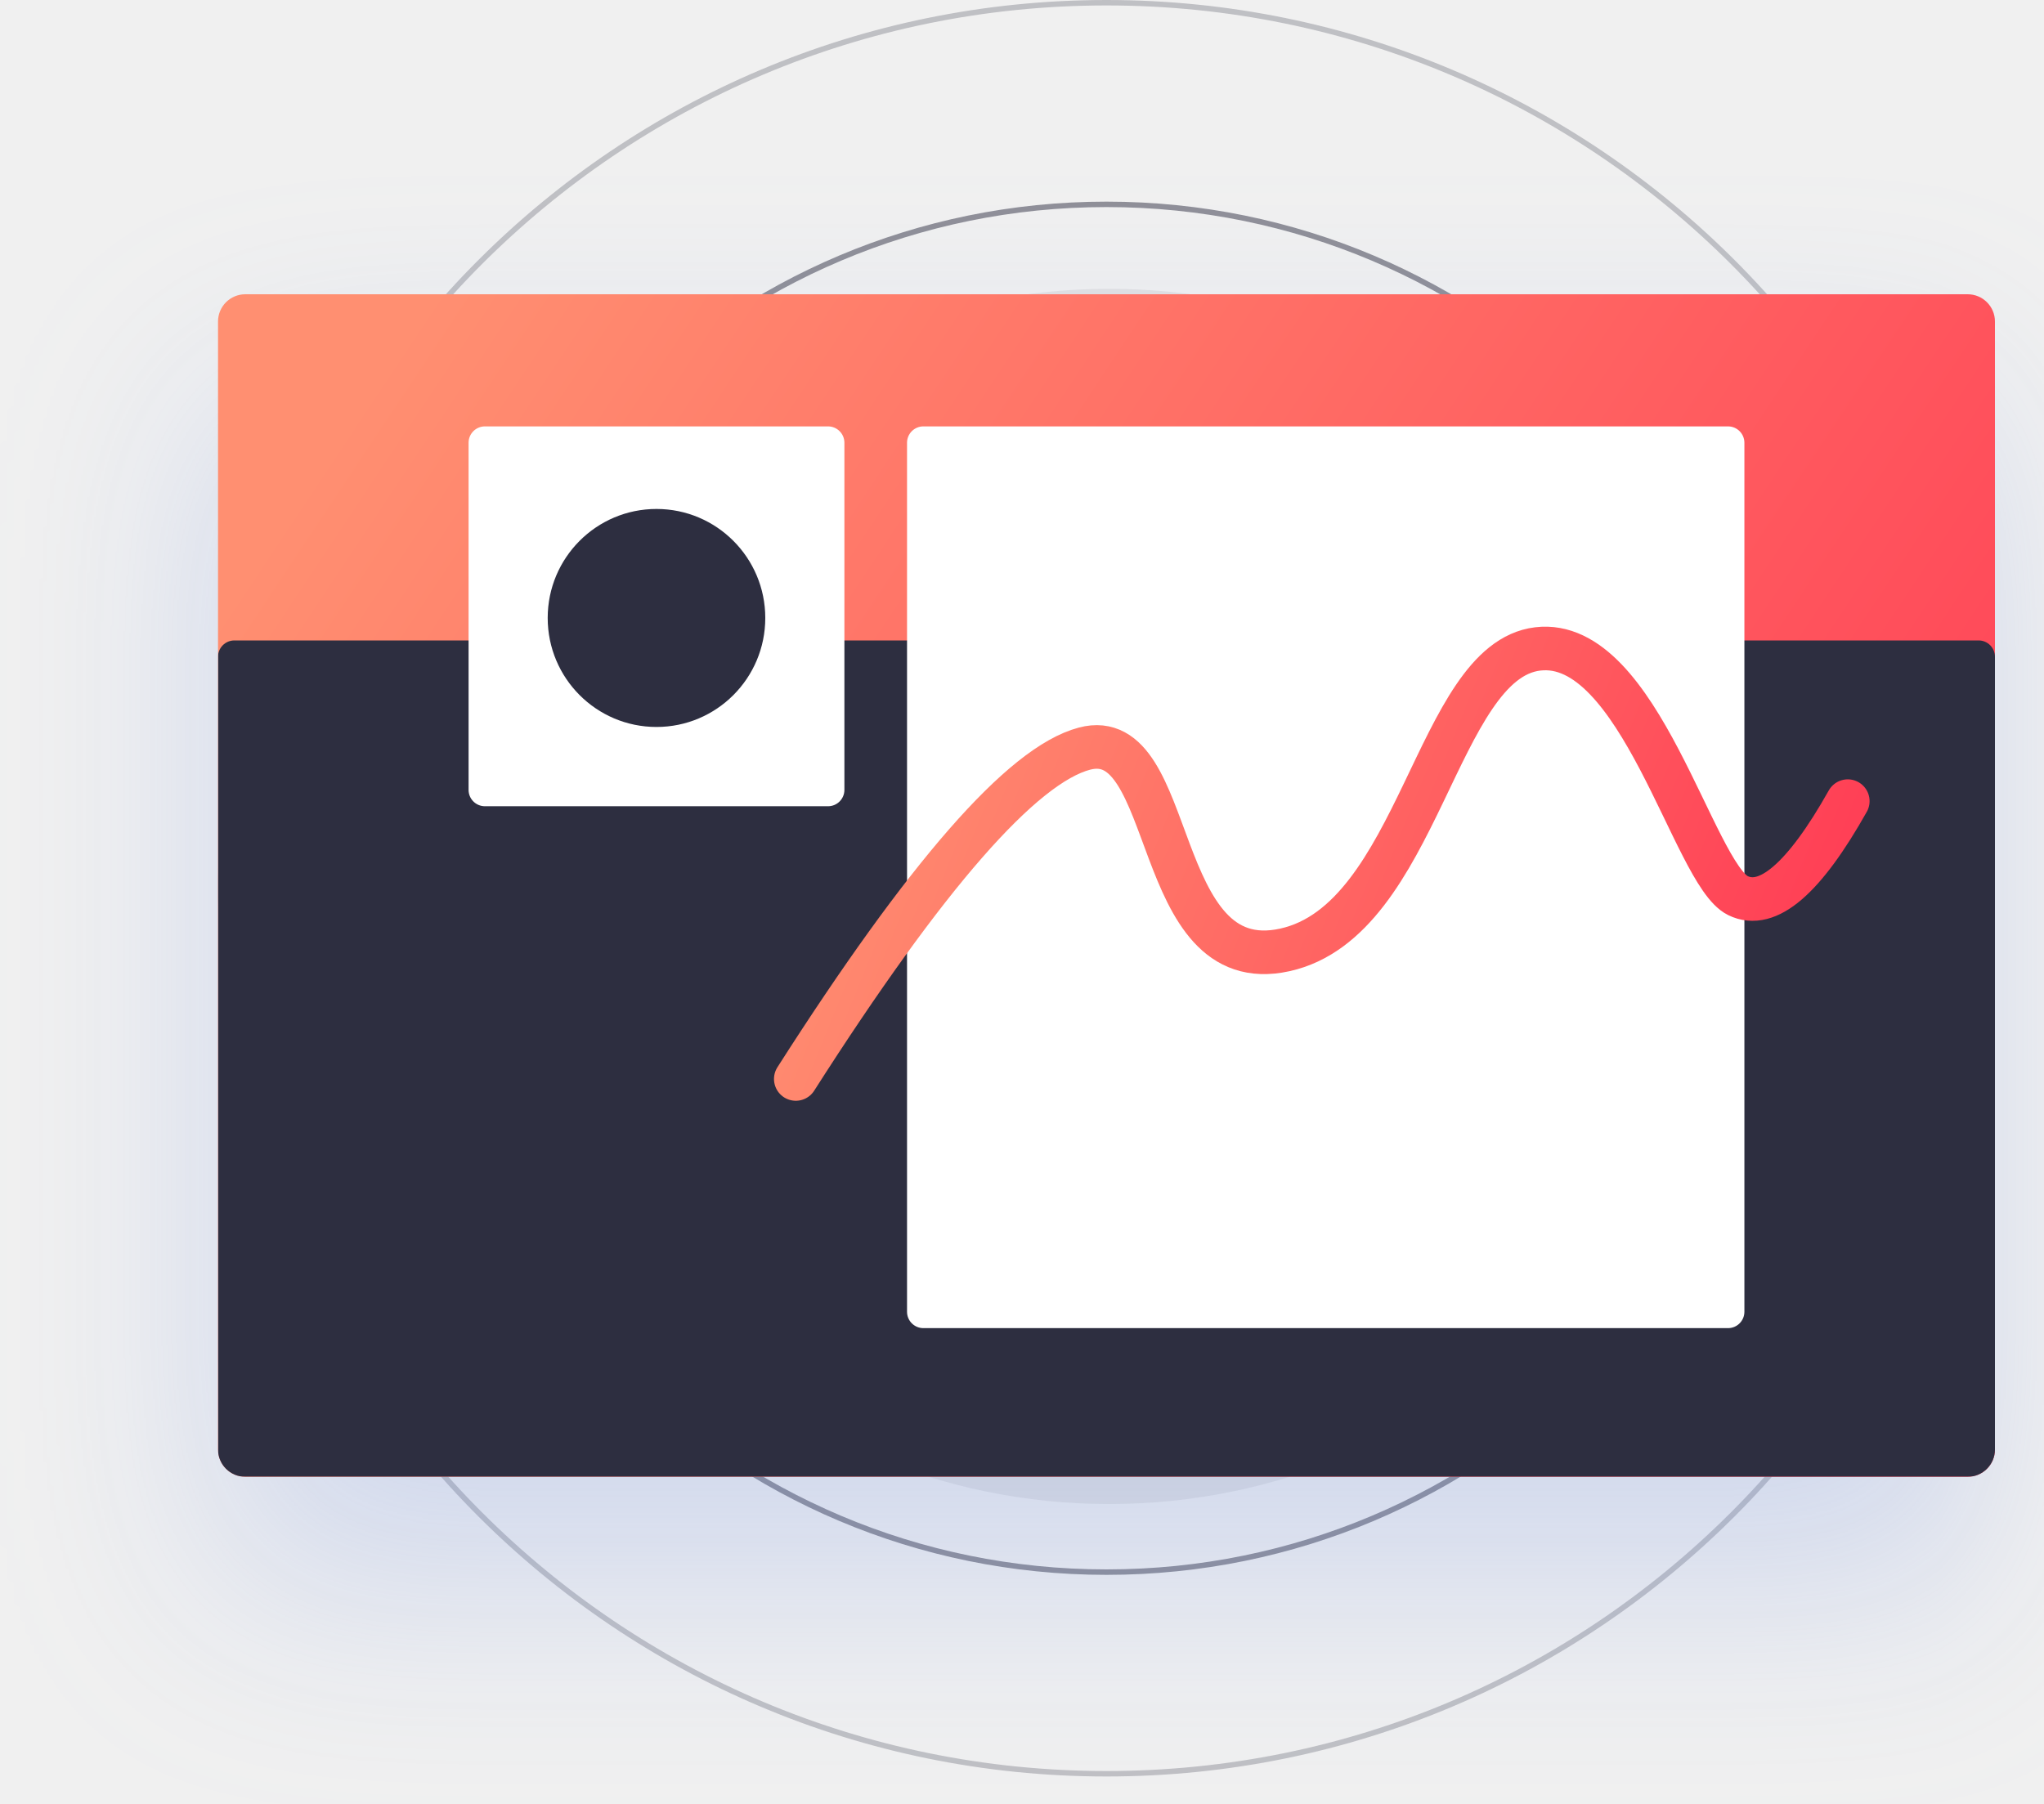
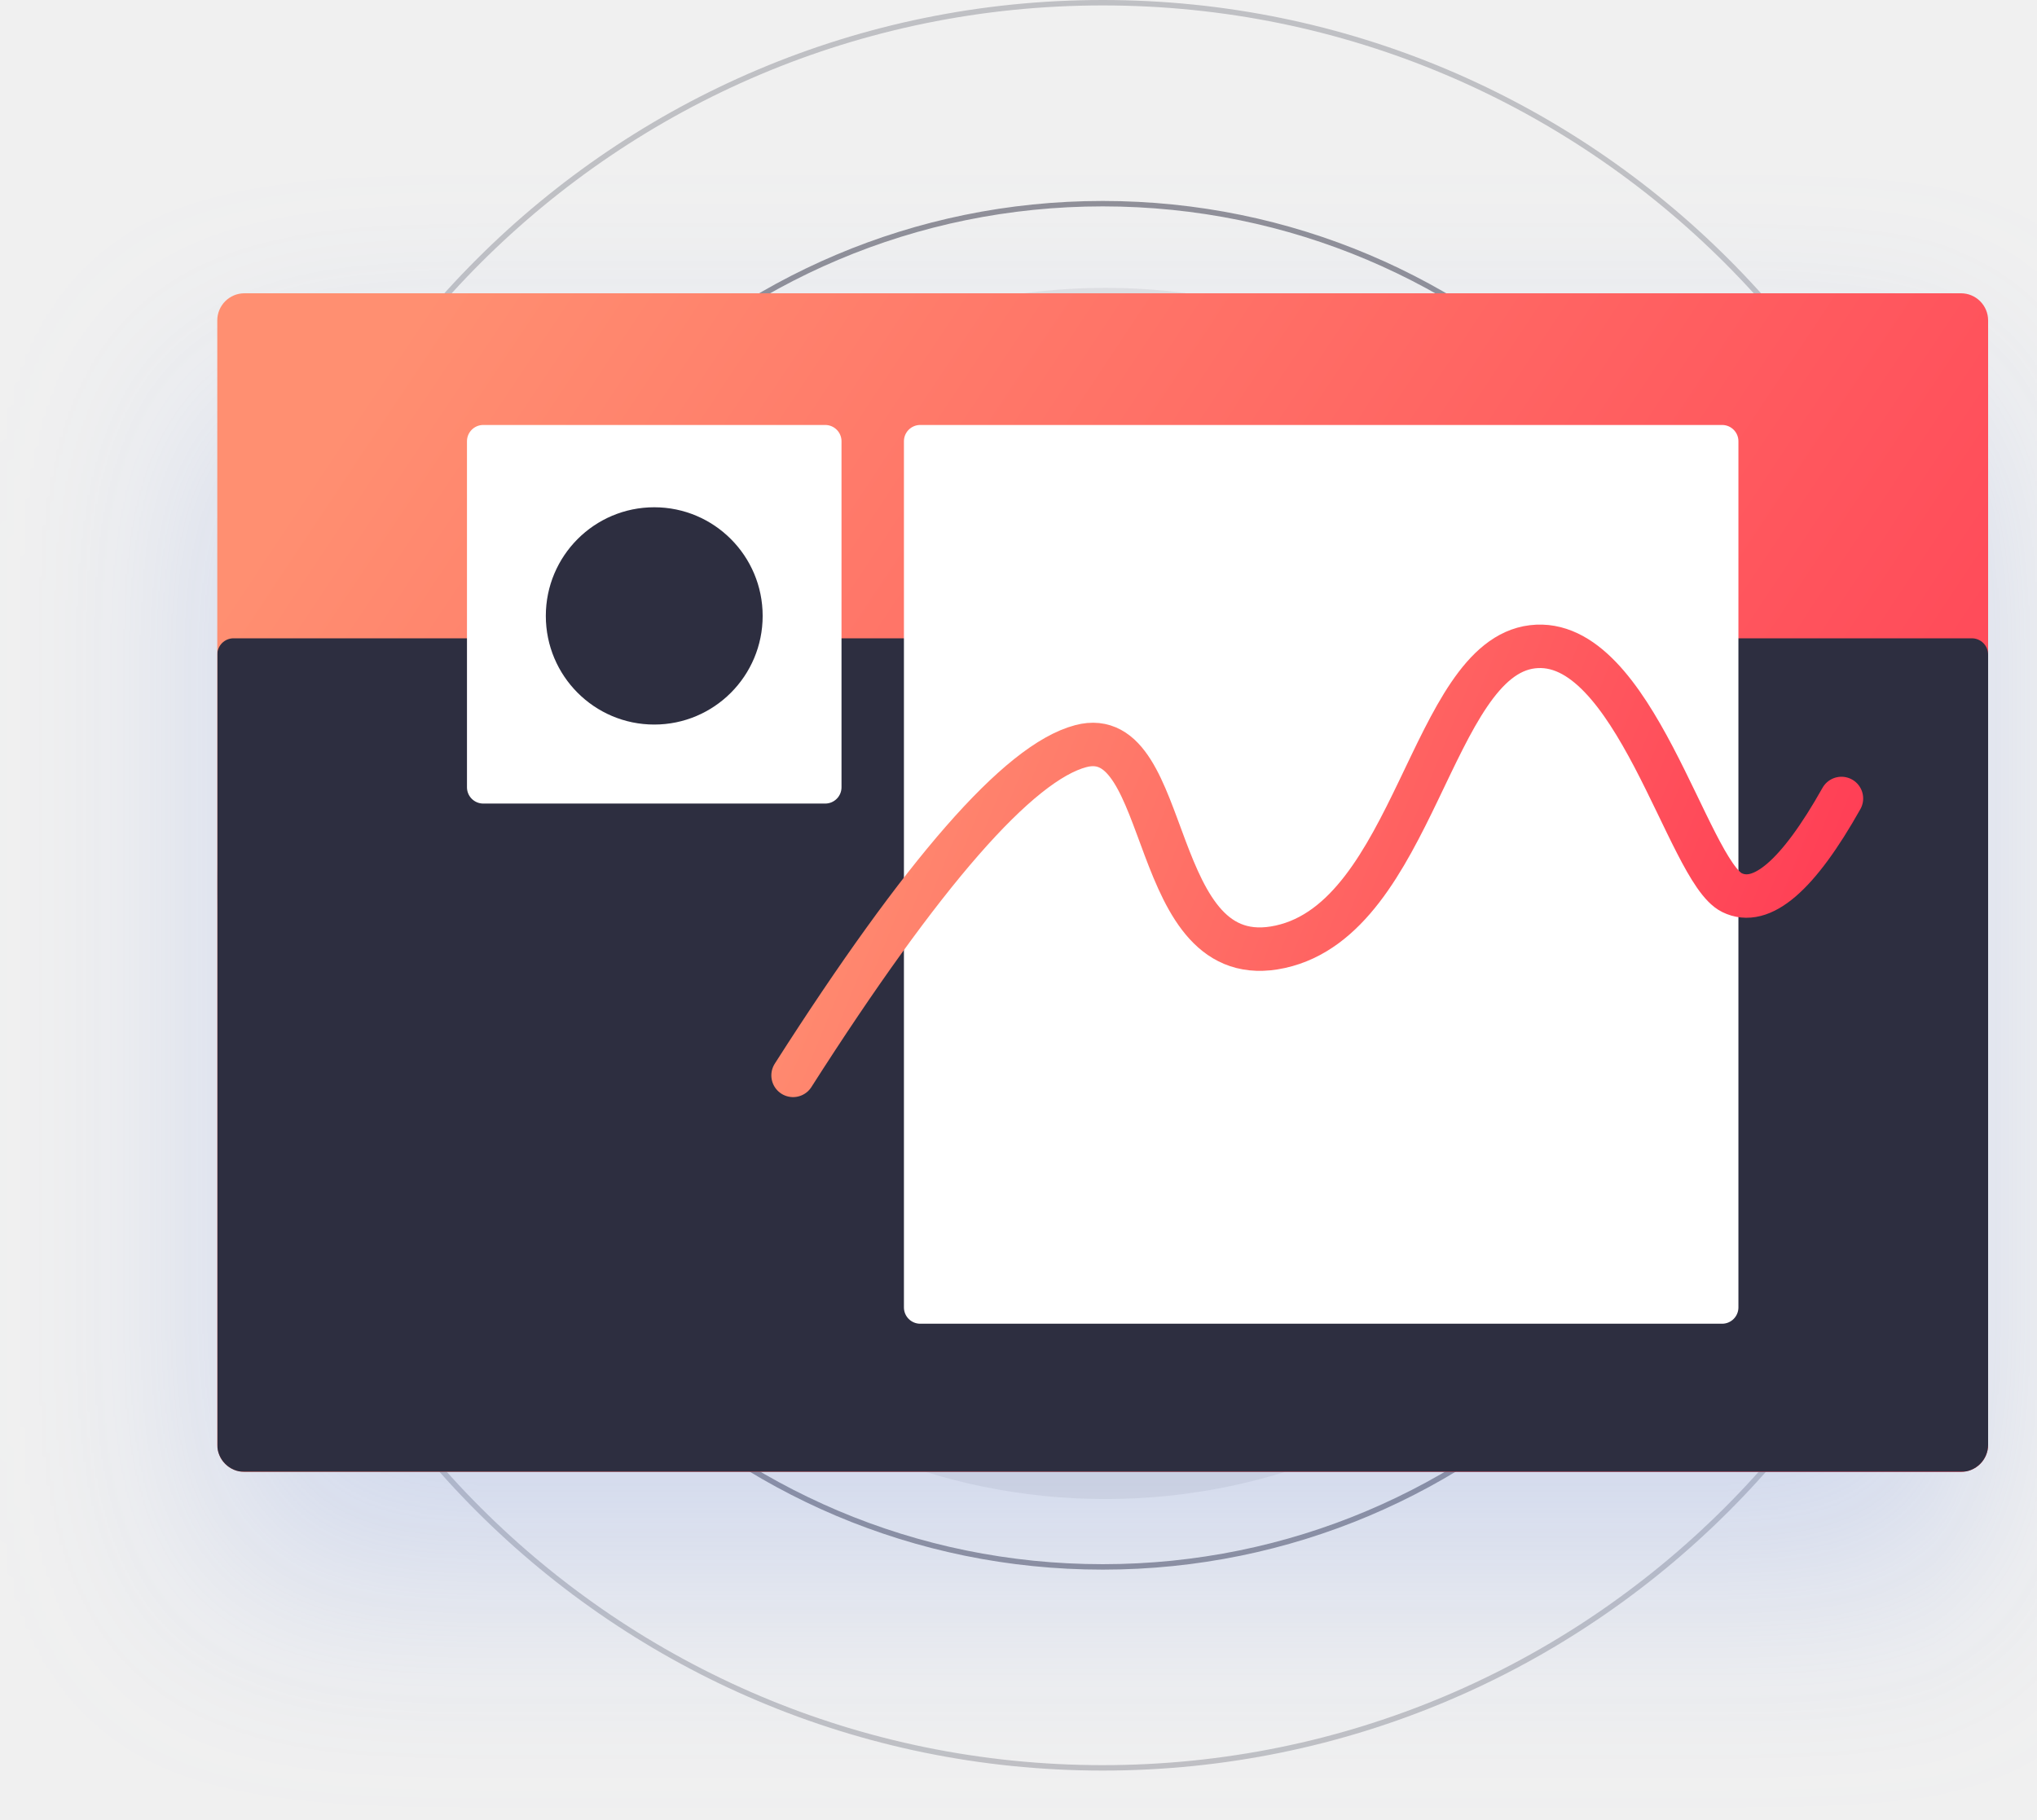
- <svg xmlns="http://www.w3.org/2000/svg" xmlns:xlink="http://www.w3.org/1999/xlink" preserveAspectRatio="none" class="quadrado" width="375" height="331">
+ <svg xmlns="http://www.w3.org/2000/svg" xmlns:xlink="http://www.w3.org/1999/xlink" width="375" height="335">
  <defs>
    <linearGradient x1="0%" y1="27.846%" x2="100%" y2="72.154%" id="c">
      <stop stop-color="#FF8F71" offset="0%" />
      <stop stop-color="#FF3E55" offset="100%" />
    </linearGradient>
    <linearGradient x1="0%" y1="41.623%" x2="100%" y2="58.377%" id="e">
      <stop stop-color="#FF8F71" offset="0%" />
      <stop stop-color="#FF3E55" offset="100%" />
    </linearGradient>
    <filter x="-21.5%" y="-23%" width="142.9%" height="164.5%" filterUnits="objectBoundingBox" id="b">
      <feOffset dy="20" in="SourceAlpha" result="shadowOffsetOuter1" />
      <feGaussianBlur stdDeviation="20" in="shadowOffsetOuter1" result="shadowBlurOuter1" />
      <feColorMatrix values="0 0 0 0 0.422 0 0 0 0 0.554 0 0 0 0 0.894 0 0 0 0.243 0" in="shadowBlurOuter1" />
    </filter>
    <rect id="a" x="0" y="0" width="326" height="217" rx="5" />
  </defs>
  <g fill="none" fill-rule="evenodd">
    <g transform="translate(40)">
      <rect fill="#2D2E40" opacity=".08" transform="matrix(1 0 0 -1 0 329)" x="52" y="53" width="223" height="223" rx="111.5" />
      <rect stroke="#2D2E40" opacity=".5" transform="matrix(1 0 0 -1 0 326)" x="37.5" y="37.5" width="251" height="251" rx="125.5" />
      <rect stroke="#2D2E40" opacity=".25" transform="matrix(1 0 0 -1 0 326)" x=".5" y=".5" width="325" height="325" rx="162.5" />
    </g>
    <g transform="translate(40 54)">
      <mask id="d" fill="#fff">
        <use xlink:href="#a" />
      </mask>
      <g fill-rule="nonzero">
        <use fill="#000" filter="url(#b)" xlink:href="#a" />
        <use fill="url(#c)" xlink:href="#a" />
      </g>
      <path d="M3 63.525h320a3 3 0 013 3V214a3 3 0 01-3 3H3a3 3 0 01-3-3V66.525a3 3 0 013-3z" fill="#2D2E40" fill-rule="nonzero" mask="url(#d)" />
      <rect fill="#FFF" fill-rule="nonzero" mask="url(#d)" x="45.967" y="24.246" width="68.95" height="69.707" rx="3" />
      <ellipse fill="#2D2E40" mask="url(#d)" cx="80.442" cy="59.402" rx="19.959" ry="20.003" />
      <rect fill="#FFF" fill-rule="nonzero" mask="url(#d)" x="126.408" y="24.246" width="153.625" height="165.478" rx="3" />
    </g>
    <path d="M106 144c23.871-37.394 41.526-57.6 52.964-60.62 17.158-4.53 12.04 42.374 36.744 36.938 24.705-5.436 27.717-52.994 46.403-55.234 18.685-2.241 28.57 41.257 36.733 45.264 5.441 2.672 12.16-3.105 20.156-17.332" stroke="url(#e)" stroke-width="8" stroke-linecap="round" transform="translate(40 54)" />
  </g>
</svg>
